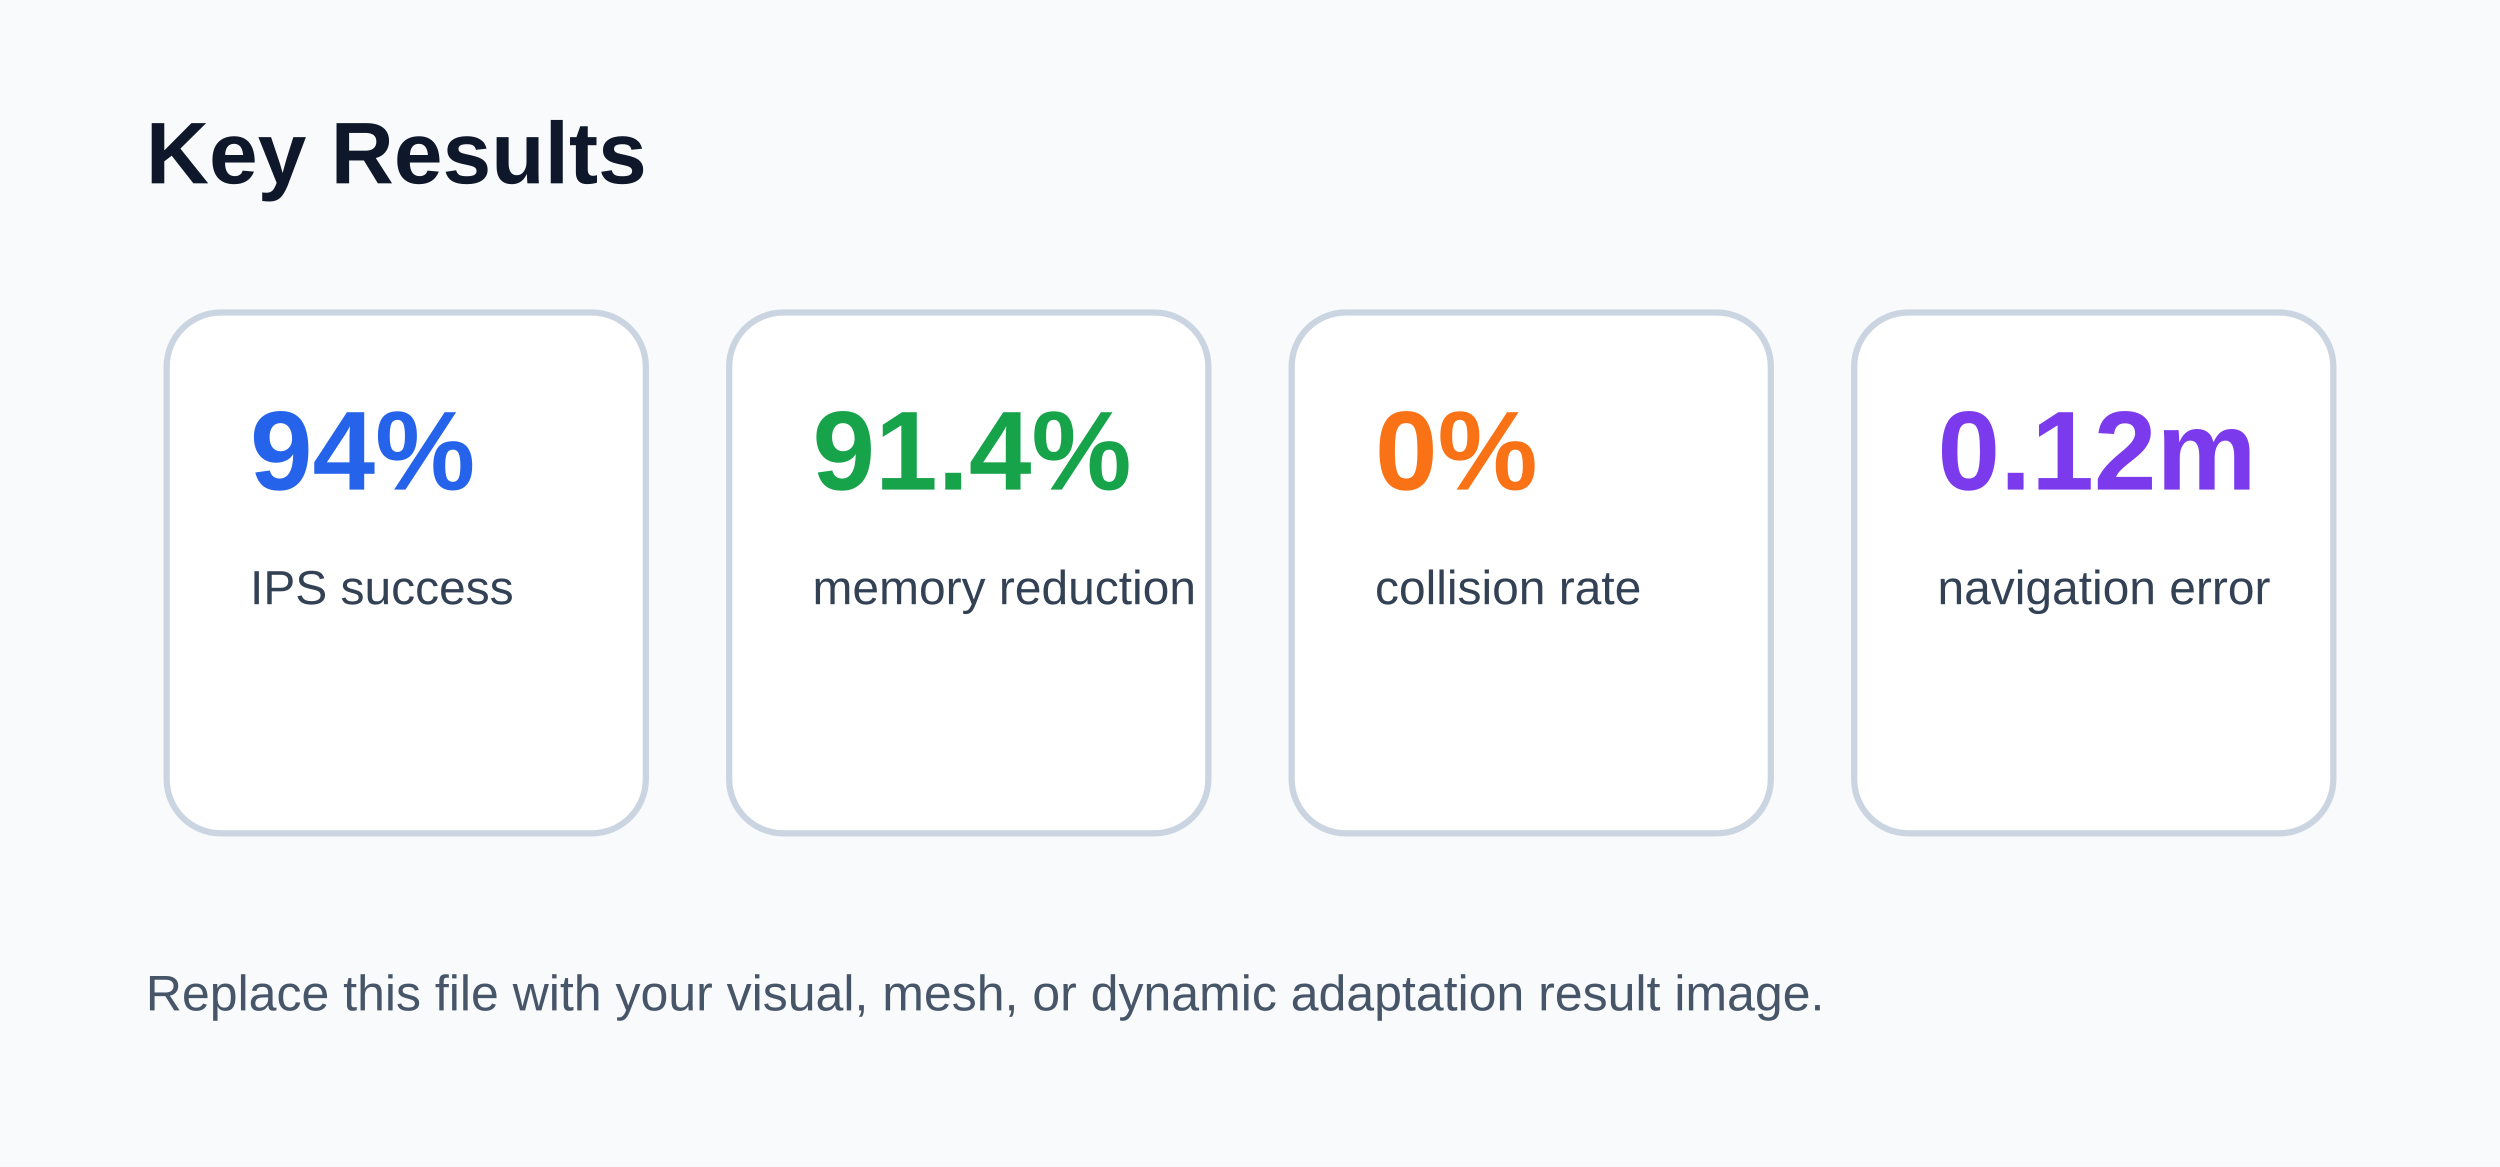
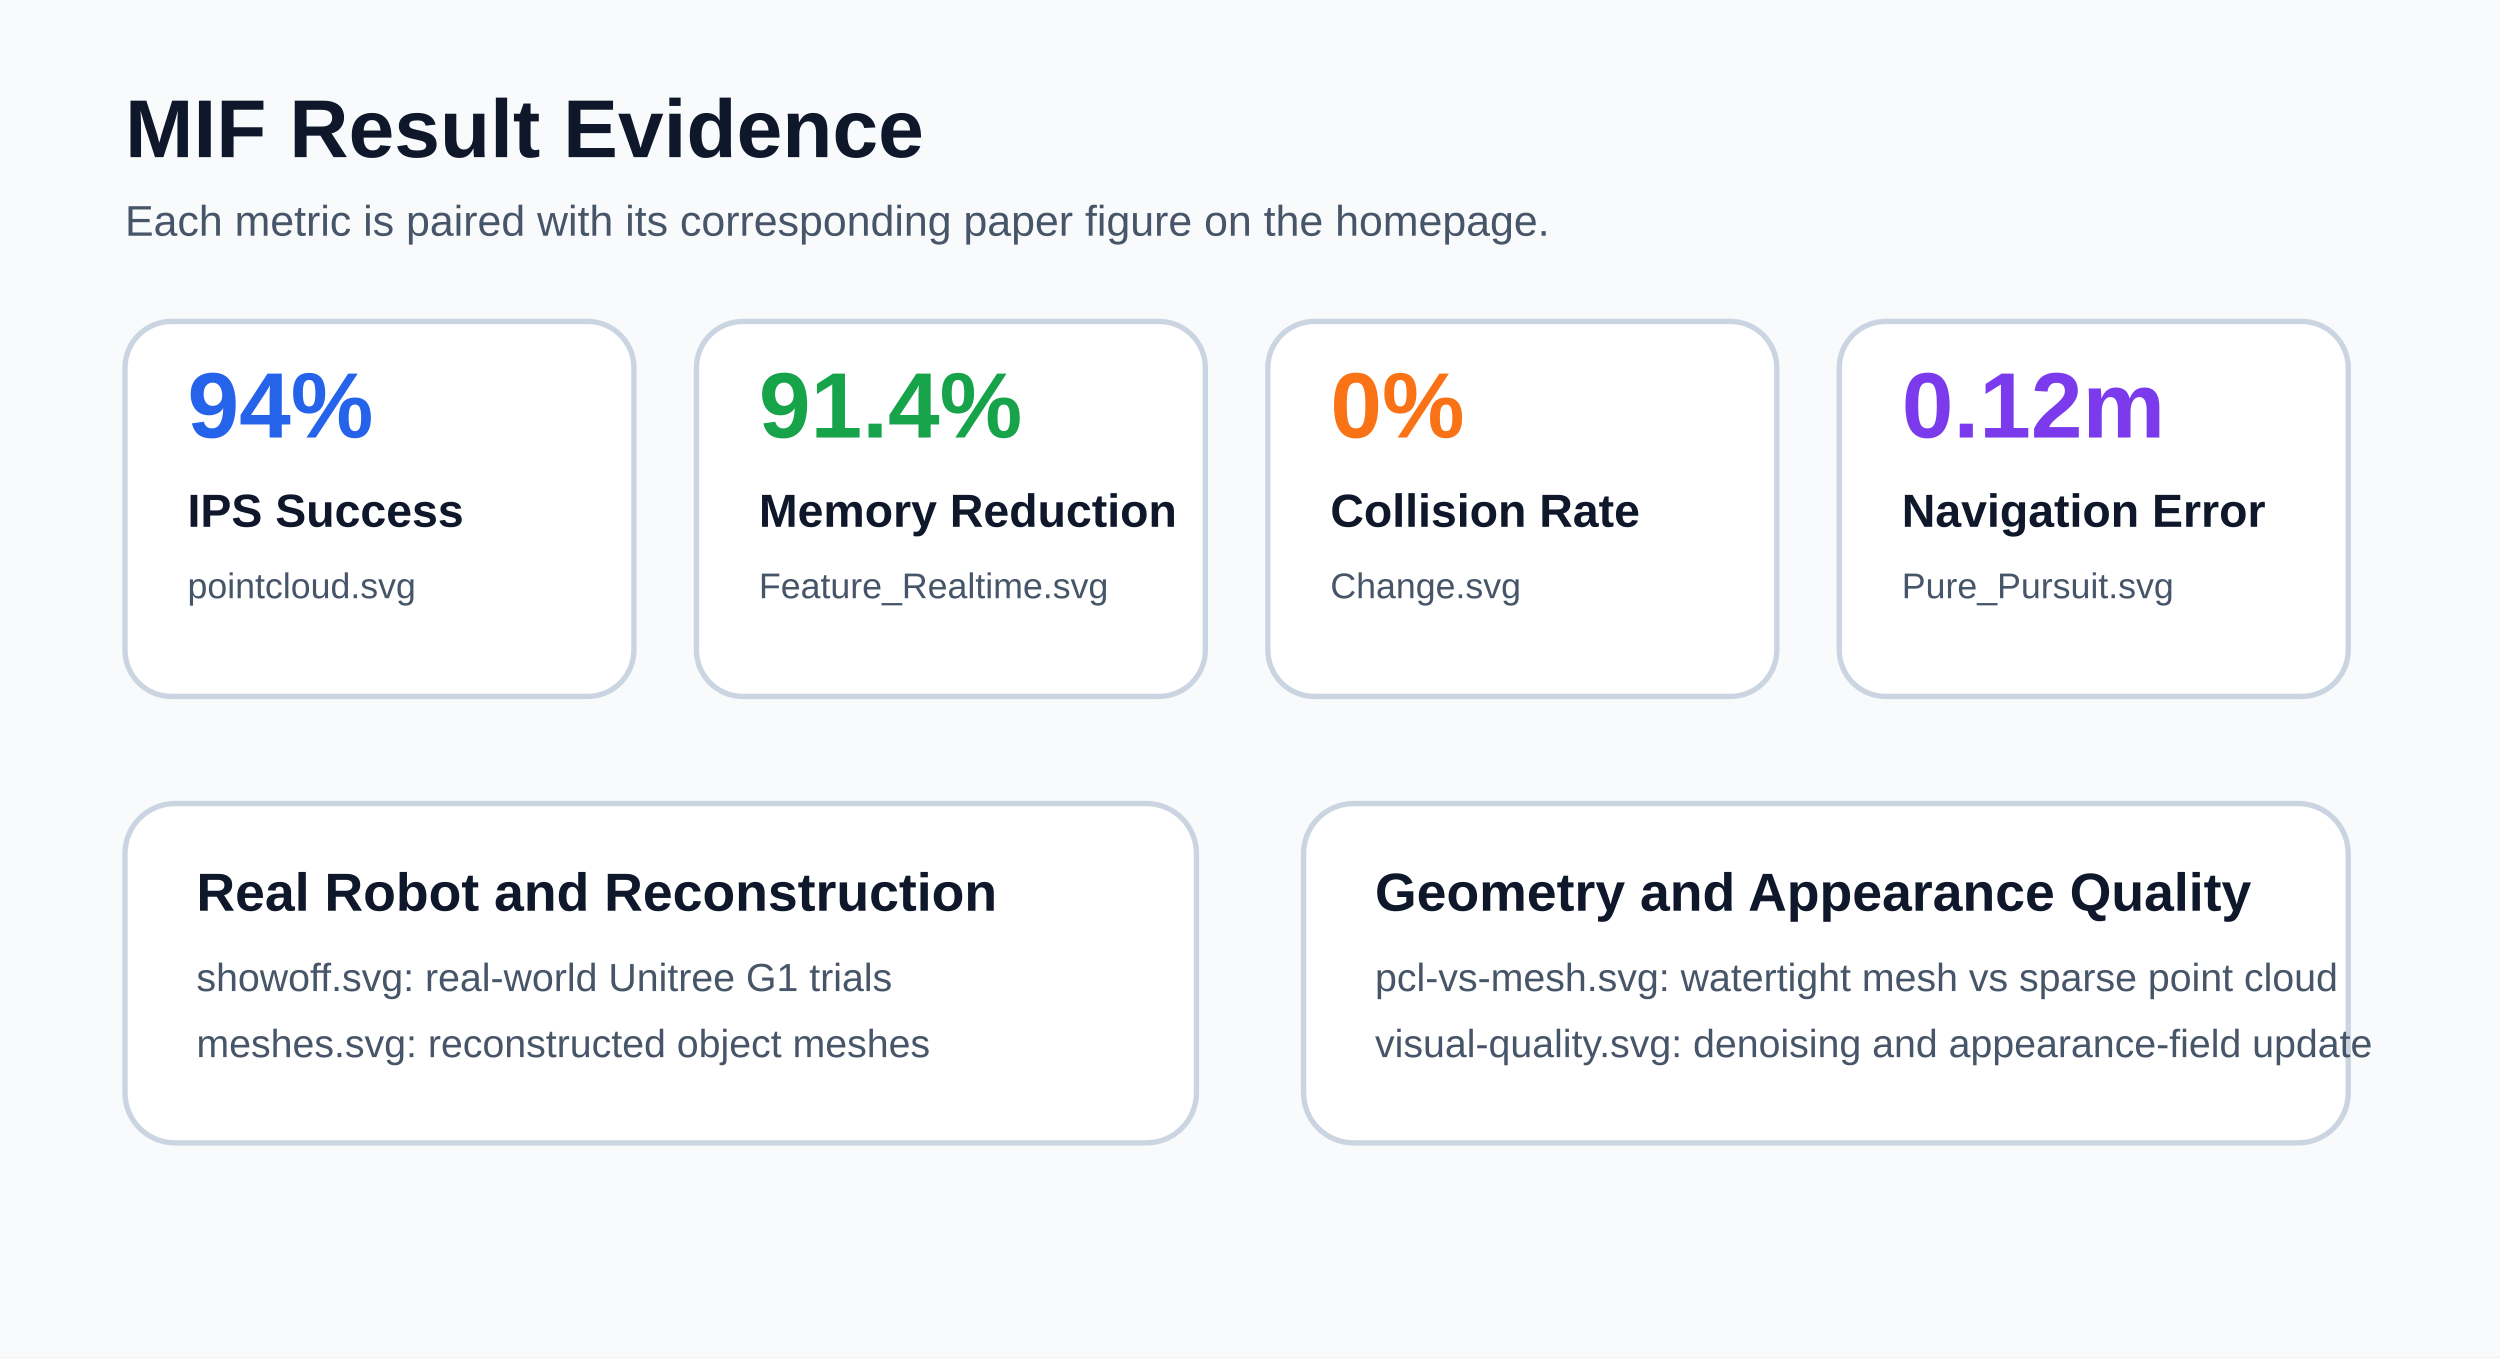
- <svg xmlns="http://www.w3.org/2000/svg" viewBox="0 0 1200 560" role="img" aria-labelledby="title desc">
-   <rect width="1200" height="560" fill="#f8fafc" />
-   <text x="70" y="88" fill="#0f172a" font-family="Arial, Helvetica, sans-serif" font-size="42" font-weight="700">Key Results</text>
+ <svg xmlns="http://www.w3.org/2000/svg" viewBox="0 0 1400 760" role="img" aria-labelledby="title desc">
+   <rect width="1400" height="760" fill="#f8fafc" />
+   <text x="70" y="88" fill="#0f172a" font-family="Arial, Helvetica, sans-serif" font-size="46" font-weight="700">MIF Result Evidence</text>
+   <text x="70" y="132" fill="#475569" font-family="Arial, Helvetica, sans-serif" font-size="24">Each metric is paired with its corresponding paper figure on the homepage.</text>
  <g font-family="Arial, Helvetica, sans-serif">
-     <rect x="80" y="150" width="230" height="250" rx="26" fill="#ffffff" stroke="#cbd5e1" stroke-width="3" />
-     <text x="120" y="235" fill="#2563eb" font-size="54" font-weight="700">94%</text>
-     <text x="120" y="290" fill="#334155" font-size="23">IPS success</text>
-     <rect x="350" y="150" width="230" height="250" rx="26" fill="#ffffff" stroke="#cbd5e1" stroke-width="3" />
-     <text x="390" y="235" fill="#16a34a" font-size="54" font-weight="700">91.4%</text>
-     <text x="390" y="290" fill="#334155" font-size="23">memory reduction</text>
-     <rect x="620" y="150" width="230" height="250" rx="26" fill="#ffffff" stroke="#cbd5e1" stroke-width="3" />
-     <text x="660" y="235" fill="#f97316" font-size="54" font-weight="700">0%</text>
-     <text x="660" y="290" fill="#334155" font-size="23">collision rate</text>
-     <rect x="890" y="150" width="230" height="250" rx="26" fill="#ffffff" stroke="#cbd5e1" stroke-width="3" />
-     <text x="930" y="235" fill="#7c3aed" font-size="54" font-weight="700">0.12m</text>
-     <text x="930" y="290" fill="#334155" font-size="23">navigation error</text>
+     <rect x="70" y="180" width="285" height="210" rx="26" fill="#ffffff" stroke="#cbd5e1" stroke-width="3" />
+     <text x="105" y="245" fill="#2563eb" font-size="52" font-weight="700">94%</text>
+     <text x="105" y="295" fill="#0f172a" font-size="26" font-weight="700">IPS Success</text>
+     <text x="105" y="335" fill="#475569" font-size="20">pointcloud.svg</text>
+     <rect x="390" y="180" width="285" height="210" rx="26" fill="#ffffff" stroke="#cbd5e1" stroke-width="3" />
+     <text x="425" y="245" fill="#16a34a" font-size="52" font-weight="700">91.4%</text>
+     <text x="425" y="295" fill="#0f172a" font-size="26" font-weight="700">Memory Reduction</text>
+     <text x="425" y="335" fill="#475569" font-size="20">Feature_Realtime.svg</text>
+     <rect x="710" y="180" width="285" height="210" rx="26" fill="#ffffff" stroke="#cbd5e1" stroke-width="3" />
+     <text x="745" y="245" fill="#f97316" font-size="52" font-weight="700">0%</text>
+     <text x="745" y="295" fill="#0f172a" font-size="26" font-weight="700">Collision Rate</text>
+     <text x="745" y="335" fill="#475569" font-size="20">Change.svg</text>
+     <rect x="1030" y="180" width="285" height="210" rx="26" fill="#ffffff" stroke="#cbd5e1" stroke-width="3" />
+     <text x="1065" y="245" fill="#7c3aed" font-size="52" font-weight="700">0.12m</text>
+     <text x="1065" y="295" fill="#0f172a" font-size="26" font-weight="700">Navigation Error</text>
+     <text x="1065" y="335" fill="#475569" font-size="20">Pure_Pursuit.svg</text>
+     <rect x="70" y="450" width="600" height="190" rx="28" fill="#ffffff" stroke="#cbd5e1" stroke-width="3" />
+     <text x="110" y="510" fill="#0f172a" font-size="30" font-weight="700">Real Robot and Reconstruction</text>
+     <text x="110" y="555" fill="#475569" font-size="22">showoff.svg: real-world Unitree G1 trials</text>
+     <text x="110" y="592" fill="#475569" font-size="22">meshes.svg: reconstructed object meshes</text>
+     <rect x="730" y="450" width="585" height="190" rx="28" fill="#ffffff" stroke="#cbd5e1" stroke-width="3" />
+     <text x="770" y="510" fill="#0f172a" font-size="30" font-weight="700">Geometry and Appearance Quality</text>
+     <text x="770" y="555" fill="#475569" font-size="22">pcl-vs-mesh.svg: watertight mesh vs sparse point cloud</text>
+     <text x="770" y="592" fill="#475569" font-size="22">visual-quality.svg: denoising and appearance-field update</text>
  </g>
-   <text x="70" y="485" fill="#475569" font-family="Arial, Helvetica, sans-serif" font-size="24">Replace this file with your visual, mesh, or dynamic adaptation result image.</text>
</svg>
